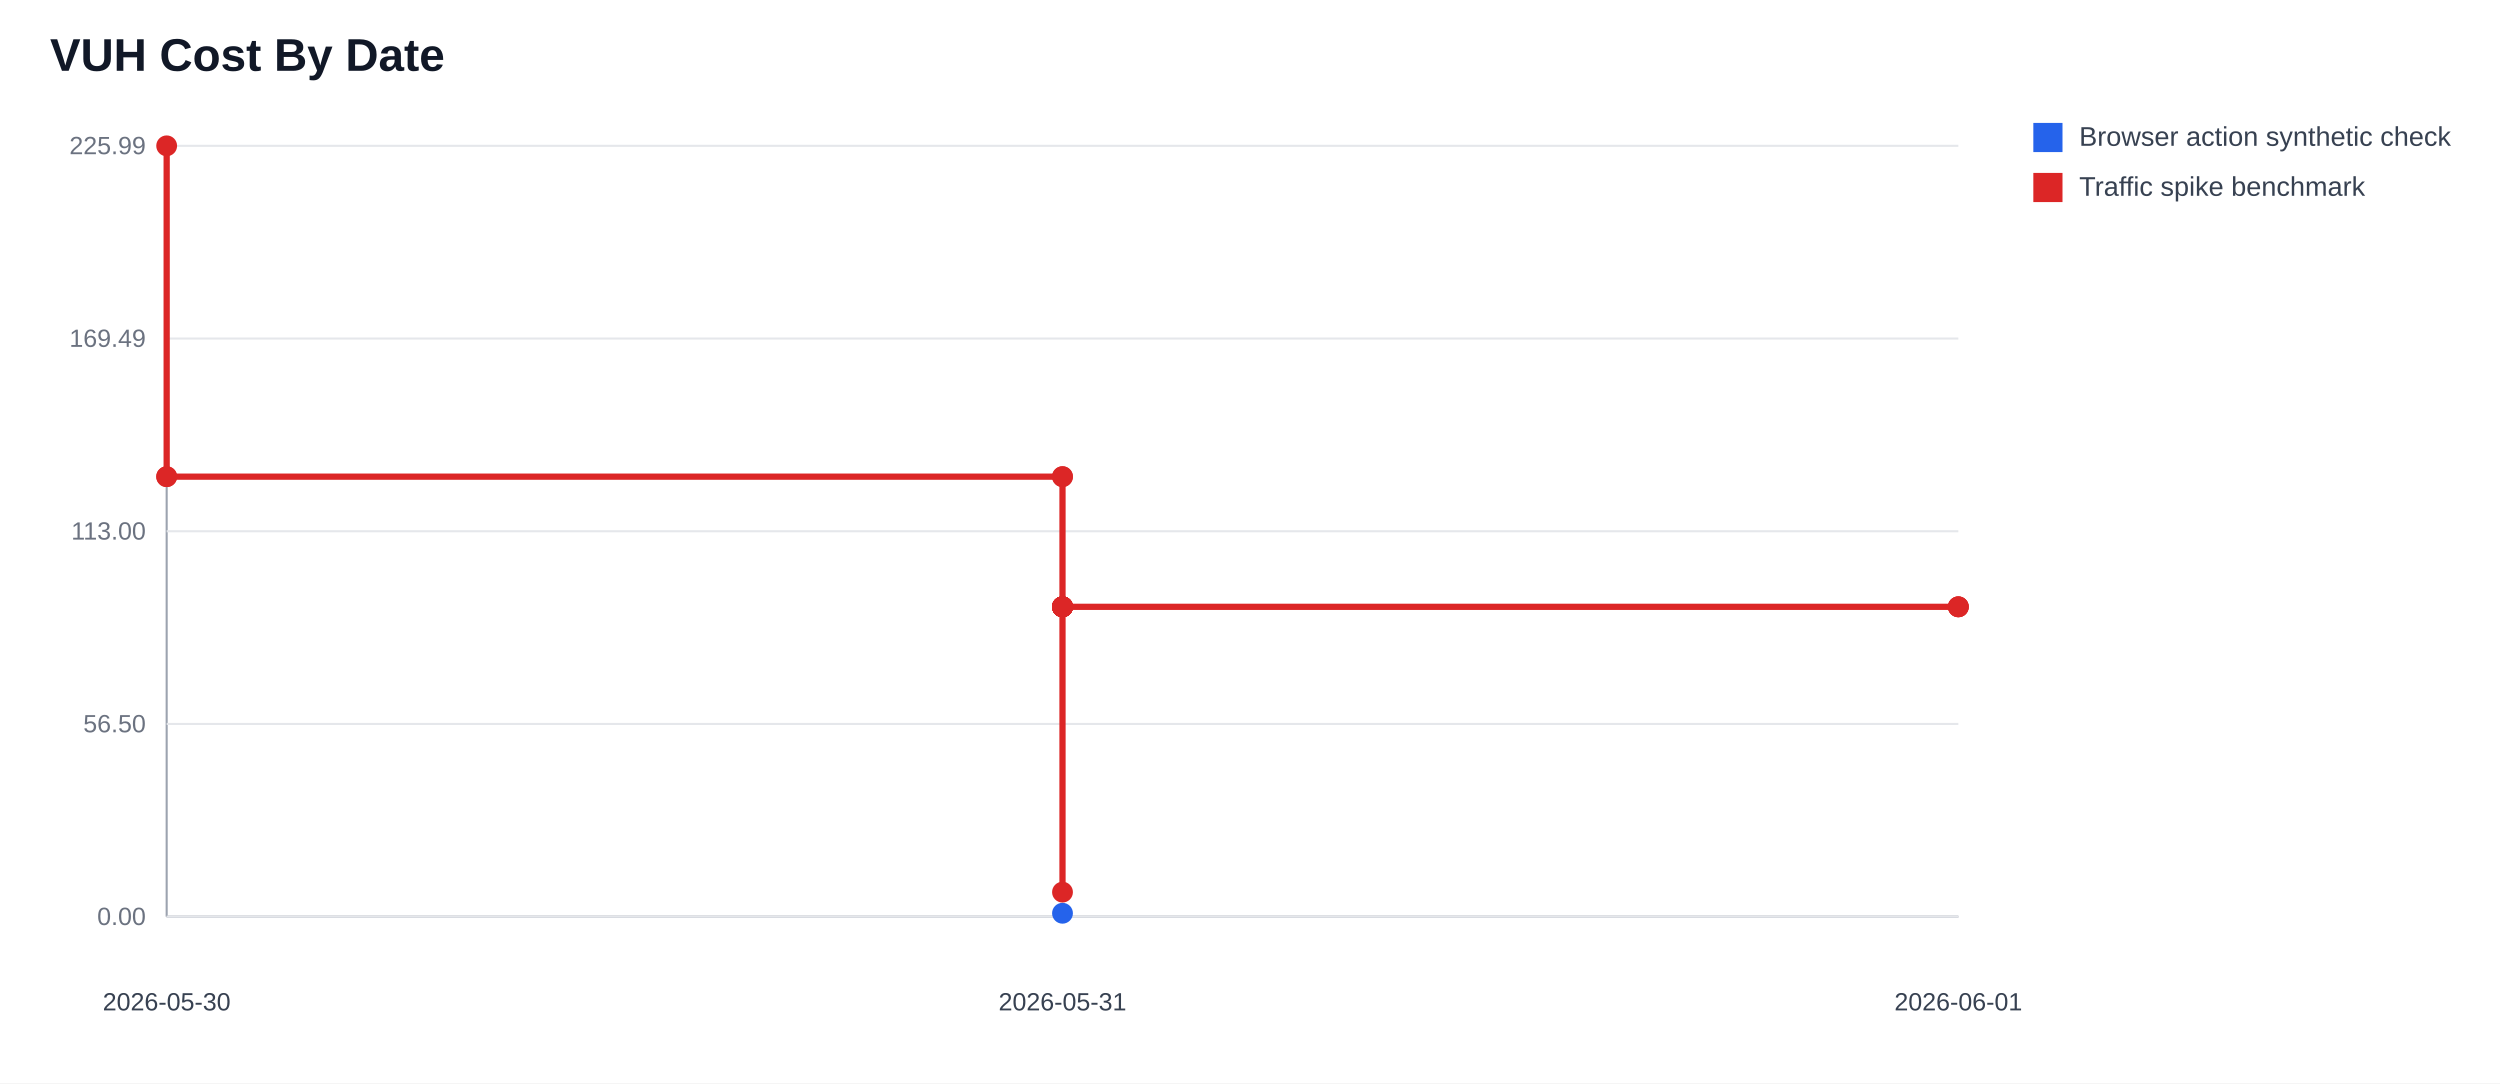
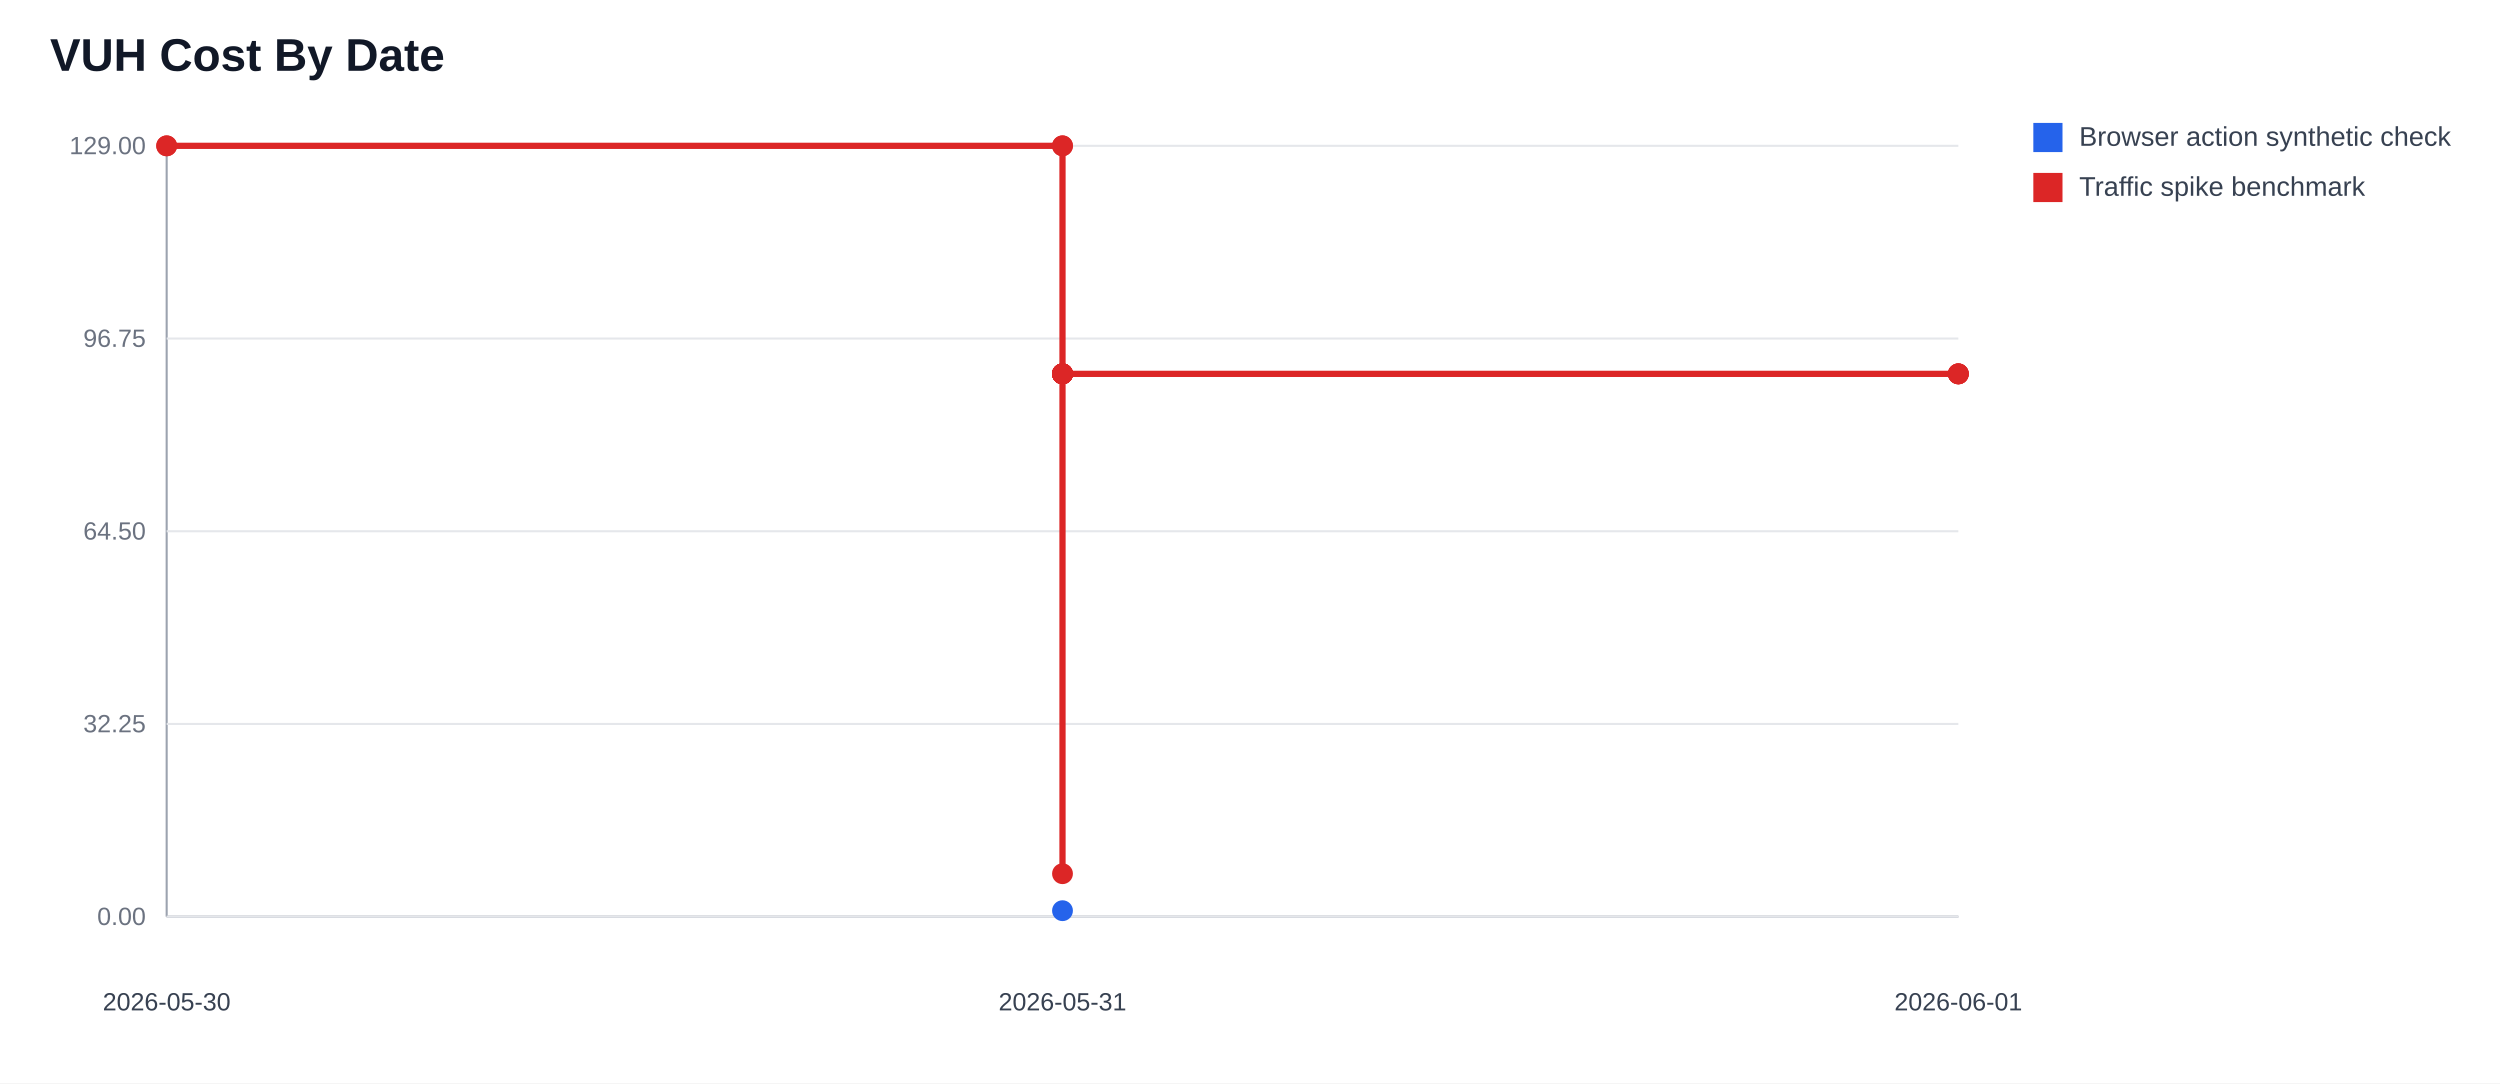
<svg xmlns="http://www.w3.org/2000/svg" width="1200" height="520" viewBox="0 0 1200 520" role="img" aria-label="VUH Cost By Date">
  <rect width="100%" height="100%" fill="#ffffff" />
  <text x="24" y="34" font-family="Arial, sans-serif" font-size="22" font-weight="700" fill="#111827">VUH Cost By Date</text>
  <line x1="80" y1="440" x2="940" y2="440" stroke="#9ca3af" />
  <line x1="80" y1="70" x2="80" y2="440" stroke="#9ca3af" />
  <line x1="80" y1="440" x2="940" y2="440" stroke="#e5e7eb" />
  <text x="70" y="444" text-anchor="end" font-family="Arial, sans-serif" font-size="12" fill="#6b7280">0.00</text>
  <line x1="80" y1="347.5" x2="940" y2="347.5" stroke="#e5e7eb" />
-   <text x="70" y="351.5" text-anchor="end" font-family="Arial, sans-serif" font-size="12" fill="#6b7280">56.50</text>
+   <text x="70" y="351.5" text-anchor="end" font-family="Arial, sans-serif" font-size="12" fill="#6b7280">32.25</text>
  <line x1="80" y1="255" x2="940" y2="255" stroke="#e5e7eb" />
-   <text x="70" y="259" text-anchor="end" font-family="Arial, sans-serif" font-size="12" fill="#6b7280">113.00</text>
+   <text x="70" y="259" text-anchor="end" font-family="Arial, sans-serif" font-size="12" fill="#6b7280">64.50</text>
  <line x1="80" y1="162.5" x2="940" y2="162.5" stroke="#e5e7eb" />
-   <text x="70" y="166.5" text-anchor="end" font-family="Arial, sans-serif" font-size="12" fill="#6b7280">169.49</text>
+   <text x="70" y="166.5" text-anchor="end" font-family="Arial, sans-serif" font-size="12" fill="#6b7280">96.75</text>
  <line x1="80" y1="70" x2="940" y2="70" stroke="#e5e7eb" />
-   <text x="70" y="74" text-anchor="end" font-family="Arial, sans-serif" font-size="12" fill="#6b7280">225.99</text>
+   <text x="70" y="74" text-anchor="end" font-family="Arial, sans-serif" font-size="12" fill="#6b7280">129.00</text>
  <text x="80" y="485" text-anchor="middle" font-family="Arial, sans-serif" font-size="12" fill="#374151">2026-05-30</text>
  <text x="510" y="485" text-anchor="middle" font-family="Arial, sans-serif" font-size="12" fill="#374151">2026-05-31</text>
  <text x="940" y="485" text-anchor="middle" font-family="Arial, sans-serif" font-size="12" fill="#374151">2026-06-01</text>
-   <polyline points="510,438.363" fill="none" stroke="#2563eb" stroke-width="3" />
-   <circle cx="510" cy="438.363" r="5" fill="#2563eb" />
+   <polyline points="510,437.132" fill="none" stroke="#2563eb" stroke-width="3" />
+   <circle cx="510" cy="437.132" r="5" fill="#2563eb" />
  <rect x="976" y="59" width="14" height="14" fill="#2563eb" />
  <text x="998" y="70" font-family="Arial, sans-serif" font-size="13" fill="#374151">Browser action synthetic check</text>
-   <polyline points="80,70 80,228.796 80,228.796 510,228.796 510,228.796 510,291.273 510,291.273 510,291.273 510,291.273 510,291.273 510,428.228 510,291.273 510,291.273 510,291.273 510,291.273 510,291.273 510,291.273 940,291.273 940,291.273 940,291.273" fill="none" stroke="#dc2626" stroke-width="3" />
+   <polyline points="80,70 80,70 510,70 510,70 510,179.451 510,179.451 510,179.451 510,179.451 510,179.451 510,419.378 510,179.451 510,179.451 510,179.451 510,179.451 510,179.451 510,179.451 940,179.451 940,179.451 940,179.451 940,179.451" fill="none" stroke="#dc2626" stroke-width="3" />
  <circle cx="80" cy="70" r="5" fill="#dc2626" />
-   <circle cx="80" cy="228.796" r="5" fill="#dc2626" />
-   <circle cx="80" cy="228.796" r="5" fill="#dc2626" />
-   <circle cx="510" cy="228.796" r="5" fill="#dc2626" />
-   <circle cx="510" cy="228.796" r="5" fill="#dc2626" />
-   <circle cx="510" cy="291.273" r="5" fill="#dc2626" />
-   <circle cx="510" cy="291.273" r="5" fill="#dc2626" />
-   <circle cx="510" cy="291.273" r="5" fill="#dc2626" />
-   <circle cx="510" cy="291.273" r="5" fill="#dc2626" />
-   <circle cx="510" cy="291.273" r="5" fill="#dc2626" />
-   <circle cx="510" cy="428.228" r="5" fill="#dc2626" />
-   <circle cx="510" cy="291.273" r="5" fill="#dc2626" />
-   <circle cx="510" cy="291.273" r="5" fill="#dc2626" />
-   <circle cx="510" cy="291.273" r="5" fill="#dc2626" />
-   <circle cx="510" cy="291.273" r="5" fill="#dc2626" />
-   <circle cx="510" cy="291.273" r="5" fill="#dc2626" />
-   <circle cx="510" cy="291.273" r="5" fill="#dc2626" />
-   <circle cx="940" cy="291.273" r="5" fill="#dc2626" />
-   <circle cx="940" cy="291.273" r="5" fill="#dc2626" />
-   <circle cx="940" cy="291.273" r="5" fill="#dc2626" />
+   <circle cx="80" cy="70" r="5" fill="#dc2626" />
+   <circle cx="510" cy="70" r="5" fill="#dc2626" />
+   <circle cx="510" cy="70" r="5" fill="#dc2626" />
+   <circle cx="510" cy="179.451" r="5" fill="#dc2626" />
+   <circle cx="510" cy="179.451" r="5" fill="#dc2626" />
+   <circle cx="510" cy="179.451" r="5" fill="#dc2626" />
+   <circle cx="510" cy="179.451" r="5" fill="#dc2626" />
+   <circle cx="510" cy="179.451" r="5" fill="#dc2626" />
+   <circle cx="510" cy="419.378" r="5" fill="#dc2626" />
+   <circle cx="510" cy="179.451" r="5" fill="#dc2626" />
+   <circle cx="510" cy="179.451" r="5" fill="#dc2626" />
+   <circle cx="510" cy="179.451" r="5" fill="#dc2626" />
+   <circle cx="510" cy="179.451" r="5" fill="#dc2626" />
+   <circle cx="510" cy="179.451" r="5" fill="#dc2626" />
+   <circle cx="510" cy="179.451" r="5" fill="#dc2626" />
+   <circle cx="940" cy="179.451" r="5" fill="#dc2626" />
+   <circle cx="940" cy="179.451" r="5" fill="#dc2626" />
+   <circle cx="940" cy="179.451" r="5" fill="#dc2626" />
+   <circle cx="940" cy="179.451" r="5" fill="#dc2626" />
  <rect x="976" y="83" width="14" height="14" fill="#dc2626" />
  <text x="998" y="94" font-family="Arial, sans-serif" font-size="13" fill="#374151">Traffic spike benchmark</text>
</svg>
